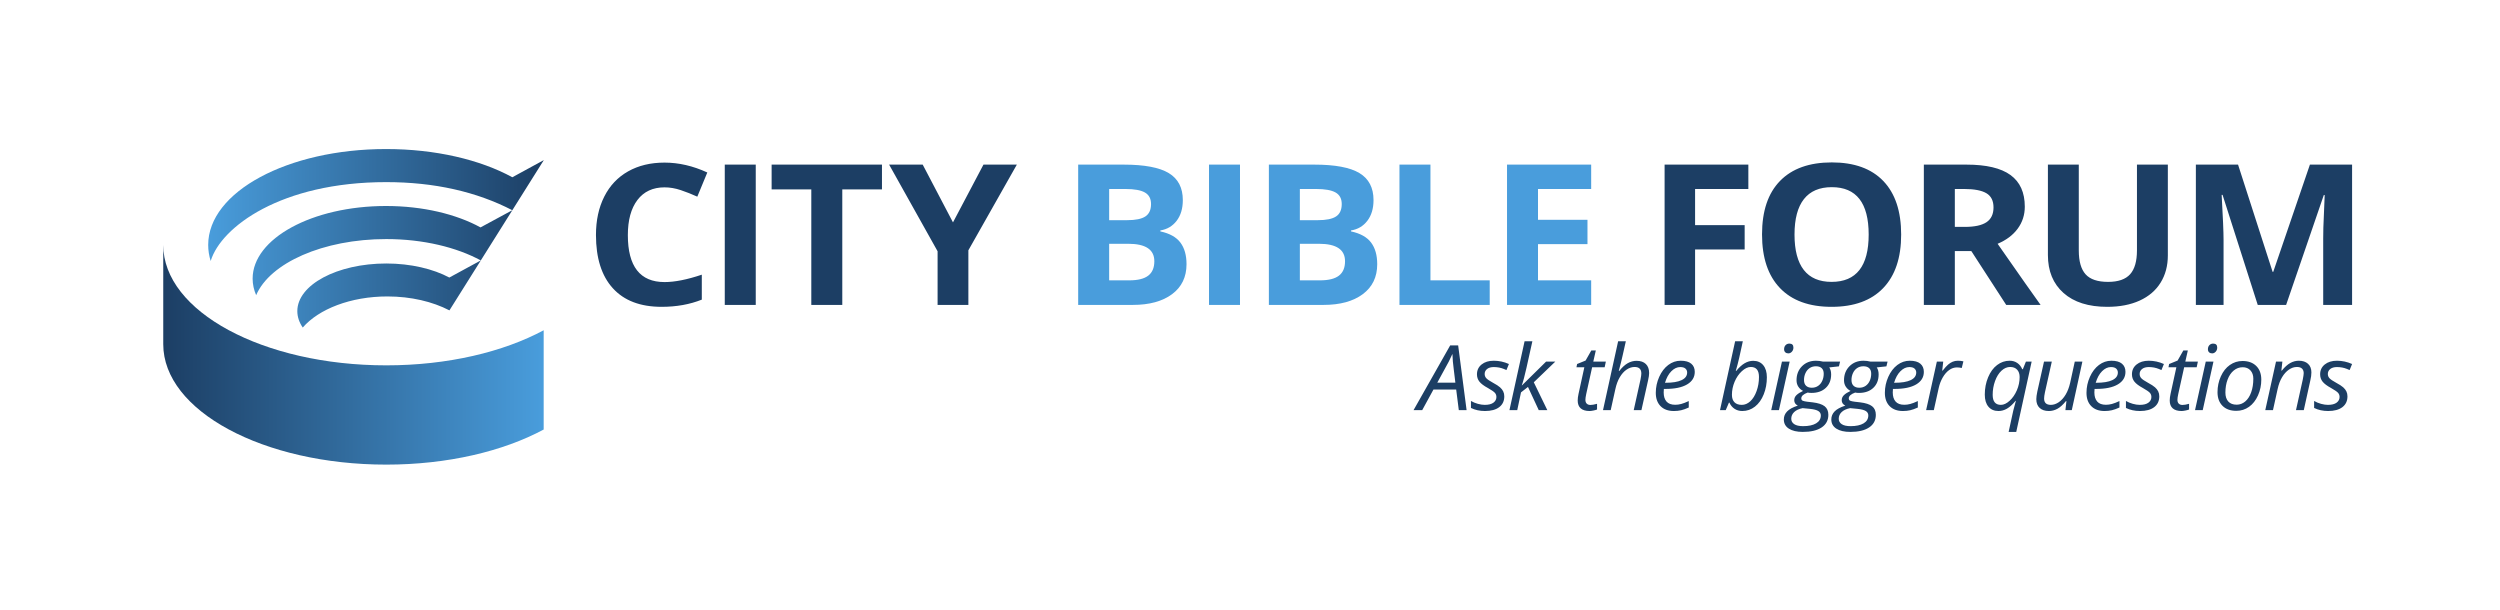
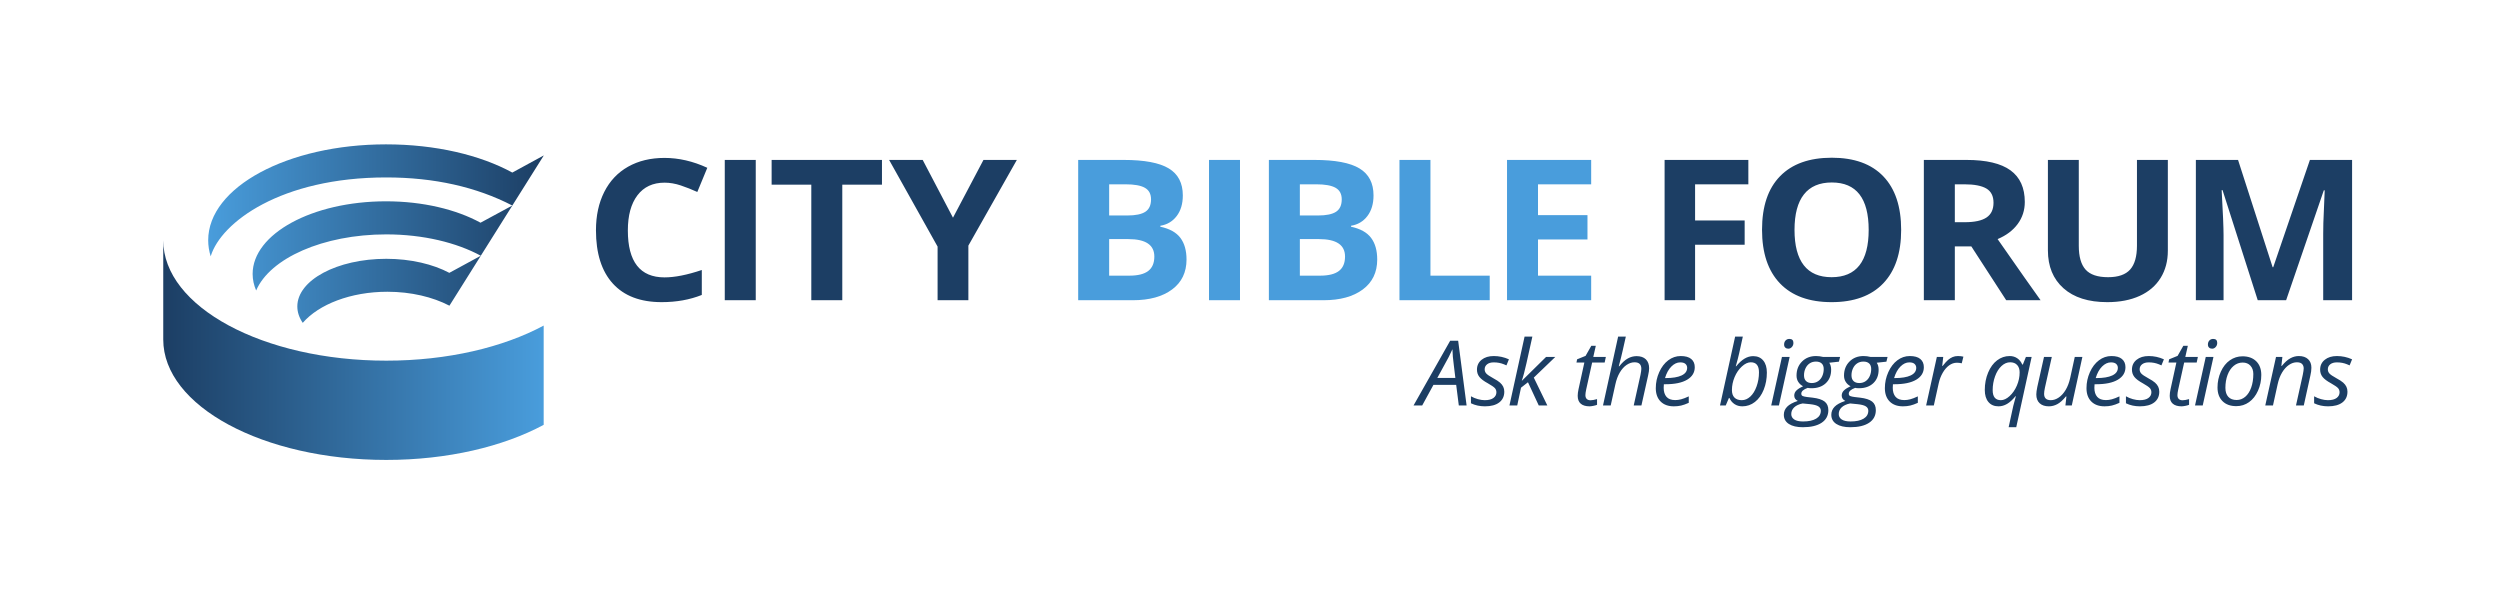
- <svg xmlns="http://www.w3.org/2000/svg" xmlns:xlink="http://www.w3.org/1999/xlink" id="svg2" version="1.1" width="1000" height="243.75" viewBox="0 0 1000 240" preserveAspectRatio="xMidYMid meet" xml:space="preserve">
+ <svg xmlns="http://www.w3.org/2000/svg" xmlns:xlink="http://www.w3.org/1999/xlink" id="svg2" version="1.1" viewBox="0 0 1000 240" preserveAspectRatio="xMidYMid meet" xml:space="preserve">
  <defs id="defs6">
    <linearGradient id="linearGradient3812">
      <stop style="stop-color:#499ddc;stop-opacity:1;" offset="0" id="stop3814" />
      <stop style="stop-color:#1c3e64;stop-opacity:1;" offset="1" id="stop3816" />
    </linearGradient>
    <linearGradient id="linearGradient3804">
      <stop style="stop-color:#1c3e64;stop-opacity:1;" offset="0" id="stop3806" />
      <stop style="stop-color:#499ddc;stop-opacity:1;" offset="1" id="stop3808" />
    </linearGradient>
    <clipPath clipPathUnits="userSpaceOnUse" id="clipPath18">
      <path d="M 1739.78,908.18 C 1610.7,838.789 1432.71,795.891 1236.16,795.891 c -394.203,0 -713.762,172.504 -713.762,385.309 l 0,-317.669 c 0,-212.801 319.559,-385.301 713.762,-385.301 196.55,0 374.54,42.899 503.62,112.29 l 0,317.66 z" id="path20" />
    </clipPath>
    <linearGradient x1="0" y1="0" x2="1" y2="0" gradientUnits="userSpaceOnUse" gradientTransform="matrix(121.738,0,0,-121.738,52.2399,47.823)" spreadMethod="pad" id="linearGradient22">
      <stop style="stop-opacity:1;stop-color:#1b3e6e" offset="0" id="stop24" />
      <stop style="stop-opacity:1;stop-color:#499ddc" offset="1" id="stop26" />
    </linearGradient>
    <clipPath clipPathUnits="userSpaceOnUse" id="clipPath34">
      <path d="m 1438.19,971.805 c -53.44,27.754 -122.66,44.585 -198.46,44.585 -117.63,0 -219.7,-40.367 -270.937,-99.538 -11.23,16.378 -17.367,34.07 -17.367,52.531 0,84.187 127.474,152.437 284.734,152.437 78.44,0 150.21,-17.46 201.69,-44.94 l 100.68,54.78 c -77.35,41.97 -184.41,68.3 -302.37,68.3 -202.74,0 -372.406,-76.67 -416.484,-179.56 -7.285,17.02 -11.258,34.73 -11.258,52.96 0,128.38 191.09,232.45 426.812,232.45 118.23,0 225.17,-26.2 302.44,-68.5 l 101.72,55.03 c -114.87,59.38 -249.92,89.87 -403.6,89.87 -336.985,0 -527.97,-143.85 -561.185,-251.19 -0.234,-0.75 -0.195,-0.57 -0.421,-1.34 -5.215,16.76 -7.973,33.96 -7.973,51.52 0,170 254.73,306.86 568.959,306.86 158.12,0 301.16,-33.95 404.27,-90.29 l 100.8,54.94 -302.05,-480.905 z" id="path36" />
    </clipPath>
    <linearGradient x1="0" y1="0" x2="1" y2="0" gradientUnits="userSpaceOnUse" gradientTransform="matrix(-106.732,0,0,106.732,174.109,121.925)" spreadMethod="pad" id="linearGradient38">
      <stop style="stop-opacity:1;stop-color:#1b3e6e" offset="0" id="stop40" />
      <stop style="stop-opacity:1;stop-color:#499ddc" offset="1" id="stop42" />
    </linearGradient>
    <linearGradient xlink:href="#linearGradient3804" id="linearGradient3810" x1="522.398" y1="829.715" x2="1739.78" y2="829.715" gradientUnits="userSpaceOnUse" />
    <linearGradient xlink:href="#linearGradient3812" id="linearGradient3818" x1="666.211" y1="1202.456" x2="1740.24" y2="1202.456" gradientUnits="userSpaceOnUse" />
  </defs>
  <g id="g10" transform="matrix(1.25,0,0,-1.25,0,243.75)">
    <g id="g14" transform="scale(0.1,0.1)" style="fill-opacity:1;fill:url(#linearGradient3810)">
      <g clip-path="url(#clipPath18)" id="g16" style="fill-opacity:1;fill:url(#linearGradient3810)">
        <path id="path28" style="fill:url(#linearGradient3810);fill-opacity:1;fill-rule:nonzero;stroke:none" d="M 1739.78,908.18 C 1610.7,838.789 1432.71,795.891 1236.16,795.891 c -394.203,0 -713.762,172.504 -713.762,385.309 l 0,-317.669 c 0,-212.801 319.559,-385.301 713.762,-385.301 196.55,0 374.54,42.899 503.62,112.29 l 0,317.66" />
      </g>
    </g>
    <g id="g30" transform="scale(0.1,0.1)" style="fill-opacity:1;fill:url(#linearGradient3818)">
      <g clip-path="url(#clipPath34)" id="g32" style="fill-opacity:1;fill:url(#linearGradient3818)">
        <path id="path44" style="fill:url(#linearGradient3818);fill-opacity:1;fill-rule:nonzero;stroke:none" d="m 1438.19,971.805 c -53.44,27.754 -122.66,44.585 -198.46,44.585 -117.63,0 -219.7,-40.367 -270.937,-99.538 -11.23,16.378 -17.367,34.07 -17.367,52.531 0,84.187 127.474,152.437 284.734,152.437 78.44,0 150.21,-17.46 201.69,-44.94 l 100.68,54.78 c -77.35,41.97 -184.41,68.3 -302.37,68.3 -202.74,0 -372.406,-76.67 -416.484,-179.56 -7.285,17.02 -11.258,34.73 -11.258,52.96 0,128.38 191.09,232.45 426.812,232.45 118.23,0 225.17,-26.2 302.44,-68.5 l 101.72,55.03 c -114.87,59.38 -249.92,89.87 -403.6,89.87 -336.985,0 -527.97,-143.85 -561.185,-251.19 -0.234,-0.75 -0.195,-0.57 -0.421,-1.34 -5.215,16.76 -7.973,33.96 -7.973,51.52 0,170 254.73,306.86 568.959,306.86 158.12,0 301.16,-33.95 404.27,-90.29 l 100.8,54.94 -302.05,-480.905" />
      </g>
    </g>
    <path id="path46" style="fill:#1c3e64;fill-opacity:1;fill-rule:nonzero;stroke:none" d="m 466.816,65.258 2.494,0 -2.699,20.709 -2.553,0 -11.722,-20.709 2.772,0 3.595,6.587 7.277,0 0.836,-6.587 z m -6.881,8.796 c 2.015,3.655 3.235,5.893 3.661,6.714 0.425,0.822 0.819,1.648 1.181,2.479 0.049,-1.615 0.191,-3.267 0.425,-4.958 l 0.514,-4.235 -5.781,0 z m 21.1,-2.811 c -0.225,0.467 -0.565,0.904 -1.02,1.31 -0.454,0.406 -1.205,0.892 -2.252,1.459 -1.085,0.595 -1.802,1.081 -2.149,1.459 -0.347,0.377 -0.521,0.831 -0.521,1.36 0,0.651 0.259,1.182 0.778,1.593 0.518,0.411 1.232,0.616 2.142,0.616 1.164,0 2.239,-0.203 3.227,-0.609 l 0.822,-0.354 0.792,1.941 c -1.555,0.698 -3.169,1.048 -4.841,1.048 -1.614,0 -2.915,-0.399 -3.903,-1.197 -0.988,-0.798 -1.482,-1.849 -1.482,-3.152 0,-0.906 0.265,-1.69 0.793,-2.351 0.528,-0.661 1.428,-1.336 2.699,-2.026 1.135,-0.642 1.873,-1.147 2.216,-1.515 0.342,-0.368 0.513,-0.822 0.513,-1.36 0,-0.737 -0.313,-1.341 -0.939,-1.813 -0.626,-0.472 -1.555,-0.708 -2.787,-0.708 -0.675,0 -1.409,0.108 -2.201,0.326 -0.792,0.217 -1.531,0.524 -2.215,0.92 l 0,-2.238 c 1.33,-0.651 2.821,-0.977 4.474,-0.977 1.966,0 3.489,0.413 4.57,1.239 1.081,0.826 1.621,1.976 1.621,3.449 0,0.586 -0.112,1.112 -0.337,1.58 z m 5.936,1.933 c 0.44,1.218 0.939,3.083 1.496,5.595 0.558,2.512 1.189,5.354 1.893,8.527 l -2.494,0 -4.842,-22.04 2.494,0 1.203,5.68 2.23,1.742 3.448,-7.422 2.744,0 -4.328,8.91 6.88,6.614 -2.949,0 -7.717,-7.606 -0.058,0 z m 20.783,-5.836 c -0.284,0.284 -0.425,0.69 -0.425,1.218 0,0.425 0.088,1.049 0.264,1.87 l 1.892,8.556 4.005,0 0.382,1.798 -4.02,0 0.807,3.57 -1.438,0 -1.834,-3.23 -2.714,-1.104 -0.205,-1.034 2.523,0 -1.863,-8.527 c -0.176,-0.794 -0.264,-1.502 -0.264,-2.125 0,-1.115 0.325,-1.953 0.975,-2.514 0.651,-0.562 1.587,-0.843 2.81,-0.843 0.293,0 0.684,0.047 1.174,0.142 0.489,0.094 0.899,0.207 1.232,0.339 l 0,1.828 c -0.871,-0.246 -1.575,-0.369 -2.113,-0.369 -0.508,0 -0.904,0.142 -1.188,0.425 z m 17.502,-2.082 c 1.036,4.523 1.746,7.696 2.127,9.519 0.225,0.982 0.338,1.765 0.338,2.351 0,1.246 -0.35,2.21 -1.049,2.89 -0.7,0.679 -1.69,1.019 -2.971,1.019 -0.979,0 -1.915,-0.25 -2.81,-0.75 -0.895,-0.501 -1.802,-1.332 -2.721,-2.493 l -0.162,0 c 0.264,0.963 0.496,1.855 0.697,2.677 0.2,0.821 0.386,1.607 0.558,2.358 0.171,0.751 0.337,1.49 0.498,2.217 0.162,0.727 0.33,1.478 0.507,2.252 l -2.465,0 -4.842,-22.04 2.465,0 1.482,6.7 c 0.323,1.501 0.799,2.783 1.43,3.846 0.631,1.062 1.36,1.872 2.186,2.429 0.827,0.557 1.675,0.836 2.546,0.836 1.438,0 2.156,-0.699 2.156,-2.097 0,-0.387 -0.088,-1.025 -0.264,-1.912 l -2.171,-9.802 2.465,0 z m 12.71,-0.035 c 0.705,0.165 1.516,0.455 2.436,0.871 l 0,2.068 c -0.968,-0.453 -1.778,-0.765 -2.428,-0.935 -0.651,-0.17 -1.284,-0.255 -1.9,-0.255 -1.262,0 -2.193,0.347 -2.795,1.041 -0.602,0.694 -0.902,1.66 -0.902,2.897 l 0.058,1.133 0.485,0 c 3.022,0 5.345,0.484 6.968,1.452 1.624,0.968 2.436,2.302 2.436,4.001 0,1.124 -0.377,2 -1.13,2.628 -0.753,0.628 -1.878,0.942 -3.374,0.942 -1.448,0 -2.773,-0.454 -3.976,-1.36 -1.203,-0.907 -2.169,-2.174 -2.898,-3.803 -0.728,-1.629 -1.093,-3.331 -1.093,-5.107 0,-1.822 0.514,-3.248 1.541,-4.277 1.027,-1.03 2.44,-1.544 4.24,-1.544 0.851,0 1.628,0.083 2.332,0.248 z m 1.387,13.321 c 0.357,-0.33 0.535,-0.746 0.535,-1.246 0,-1.067 -0.594,-1.882 -1.782,-2.443 -1.189,-0.562 -2.898,-0.843 -5.128,-0.843 l -0.176,0 c 0.47,1.577 1.147,2.809 2.032,3.697 0.885,0.887 1.832,1.331 2.839,1.331 0.763,0 1.323,-0.165 1.68,-0.496 z M 561.589,66.384 c 1.198,0.94 2.132,2.248 2.802,3.924 0.67,1.676 1.005,3.501 1.005,5.474 0,1.634 -0.387,2.918 -1.159,3.853 -0.773,0.935 -1.849,1.402 -3.228,1.402 -0.939,0 -1.851,-0.262 -2.736,-0.786 -0.885,-0.524 -1.783,-1.343 -2.692,-2.457 l -0.132,0 c 0.469,1.624 0.838,3.043 1.107,4.256 0.269,1.213 0.653,2.963 1.152,5.248 l -2.465,0 -4.841,-22.04 1.834,0 1.027,2.408 0.146,0 c 0.362,-0.831 0.903,-1.487 1.622,-1.969 0.719,-0.481 1.552,-0.722 2.501,-0.722 1.506,0 2.858,0.47 4.057,1.409 z m 1.283,9.469 c 0,-1.586 -0.254,-3.085 -0.763,-4.497 -0.508,-1.412 -1.181,-2.5 -2.017,-3.265 -0.836,-0.765 -1.738,-1.147 -2.707,-1.147 -1.027,0 -1.812,0.276 -2.354,0.828 -0.543,0.553 -0.815,1.348 -0.815,2.387 0,1.426 0.286,2.819 0.859,4.179 0.572,1.359 1.344,2.488 2.318,3.385 0.973,0.897 1.929,1.346 2.868,1.346 1.741,0 2.611,-1.072 2.611,-3.216 l 0,0 z m 9.817,4.929 -2.465,0 -3.433,-15.524 2.465,0 3.433,15.524 z m -1.394,2.982 c 0.254,-0.231 0.577,-0.347 0.968,-0.347 0.43,0 0.809,0.179 1.137,0.538 0.328,0.359 0.492,0.798 0.492,1.318 0,0.849 -0.431,1.274 -1.291,1.274 -0.499,0 -0.905,-0.167 -1.218,-0.502 -0.313,-0.336 -0.47,-0.768 -0.47,-1.297 0,-0.424 0.127,-0.753 0.382,-0.984 z m 12.089,-2.982 c -0.743,0.189 -1.496,0.284 -2.259,0.284 -1.819,0 -3.314,-0.586 -4.482,-1.757 -1.169,-1.171 -1.753,-2.672 -1.753,-4.504 0,-0.784 0.195,-1.471 0.586,-2.061 0.391,-0.59 0.895,-1.036 1.512,-1.338 -0.891,-0.407 -1.585,-0.843 -2.084,-1.311 -0.499,-0.467 -0.748,-1.027 -0.748,-1.678 0,-0.756 0.381,-1.327 1.144,-1.714 -1.575,-0.51 -2.714,-1.129 -3.418,-1.856 -0.704,-0.727 -1.056,-1.586 -1.056,-2.578 0,-1.265 0.538,-2.245 1.613,-2.939 1.076,-0.694 2.563,-1.041 4.461,-1.041 2.591,0 4.601,0.477 6.029,1.431 1.428,0.954 2.142,2.299 2.142,4.037 0,1.209 -0.398,2.124 -1.195,2.748 -0.798,0.623 -2.081,1.038 -3.852,1.246 l -1.716,0.198 c -0.616,0.076 -1.086,0.177 -1.408,0.305 -0.323,0.127 -0.485,0.385 -0.485,0.772 0,0.736 0.68,1.355 2.04,1.855 0.283,-0.075 0.694,-0.113 1.232,-0.113 1.907,0 3.431,0.536 4.57,1.608 1.139,1.071 1.709,2.509 1.709,4.313 0,0.906 -0.2,1.652 -0.601,2.238 l 3.095,0.34 0.367,1.515 -5.443,0 z m -9.243,-16.133 c 0.626,0.595 1.526,1.01 2.7,1.247 l 2.333,-0.227 c 1.271,-0.132 2.171,-0.368 2.699,-0.708 0.528,-0.34 0.792,-0.803 0.792,-1.388 0,-1.096 -0.501,-1.943 -1.504,-2.543 -1.002,-0.6 -2.393,-0.899 -4.173,-0.899 -1.253,0 -2.196,0.212 -2.832,0.637 -0.636,0.425 -0.954,1.001 -0.954,1.728 0,0.841 0.313,1.558 0.939,2.153 z m 3.617,12.472 c 0.318,0.684 0.763,1.218 1.335,1.6 0.572,0.383 1.24,0.574 2.003,0.574 0.801,0 1.418,-0.203 1.848,-0.609 0.43,-0.406 0.646,-0.996 0.646,-1.77 0,-0.813 -0.154,-1.566 -0.463,-2.26 -0.308,-0.694 -0.75,-1.239 -1.327,-1.636 -0.578,-0.396 -1.252,-0.595 -2.025,-0.595 -0.783,0 -1.394,0.21 -1.834,0.631 -0.44,0.42 -0.66,1.031 -0.66,1.834 0,0.802 0.159,1.546 0.477,2.231 z m 20.82,3.661 c -0.743,0.189 -1.496,0.284 -2.259,0.284 -1.819,0 -3.314,-0.586 -4.482,-1.757 -1.169,-1.171 -1.754,-2.672 -1.754,-4.504 0,-0.784 0.196,-1.471 0.587,-2.061 0.391,-0.59 0.895,-1.036 1.511,-1.338 -0.89,-0.407 -1.584,-0.843 -2.083,-1.311 -0.499,-0.467 -0.748,-1.027 -0.748,-1.678 0,-0.756 0.381,-1.327 1.144,-1.714 -1.575,-0.51 -2.714,-1.129 -3.418,-1.856 -0.704,-0.727 -1.056,-1.586 -1.056,-2.578 0,-1.265 0.538,-2.245 1.613,-2.939 1.076,-0.694 2.563,-1.041 4.46,-1.041 2.592,0 4.602,0.477 6.03,1.431 1.428,0.954 2.142,2.299 2.142,4.037 0,1.209 -0.398,2.124 -1.195,2.748 -0.798,0.623 -2.081,1.038 -3.852,1.246 l -1.716,0.198 c -0.616,0.076 -1.086,0.177 -1.409,0.305 -0.322,0.127 -0.484,0.385 -0.484,0.772 0,0.736 0.68,1.355 2.04,1.855 0.283,-0.075 0.694,-0.113 1.232,-0.113 1.907,0 3.431,0.536 4.57,1.608 1.139,1.071 1.709,2.509 1.709,4.313 0,0.906 -0.2,1.652 -0.601,2.238 l 3.095,0.34 0.367,1.515 -5.443,0 z m -9.243,-16.133 c 0.626,0.595 1.526,1.01 2.7,1.247 l 2.332,-0.227 c 1.272,-0.132 2.172,-0.368 2.7,-0.708 0.528,-0.34 0.792,-0.803 0.792,-1.388 0,-1.096 -0.501,-1.943 -1.504,-2.543 -1.002,-0.6 -2.394,-0.899 -4.174,-0.899 -1.252,0 -2.195,0.212 -2.831,0.637 -0.636,0.425 -0.954,1.001 -0.954,1.728 0,0.841 0.313,1.558 0.939,2.153 z m 3.617,12.472 c 0.317,0.684 0.763,1.218 1.335,1.6 0.572,0.383 1.239,0.574 2.002,0.574 0.802,0 1.419,-0.203 1.849,-0.609 0.43,-0.406 0.646,-0.996 0.646,-1.77 0,-0.813 -0.154,-1.566 -0.463,-2.26 -0.308,-0.694 -0.75,-1.239 -1.327,-1.636 -0.578,-0.396 -1.252,-0.595 -2.025,-0.595 -0.783,0 -1.394,0.21 -1.834,0.631 -0.44,0.42 -0.66,1.031 -0.66,1.834 0,0.802 0.159,1.546 0.477,2.231 z M 611.273,65.223 c 0.704,0.165 1.516,0.455 2.435,0.871 l 0,2.068 c -0.968,-0.453 -1.778,-0.765 -2.428,-0.935 -0.651,-0.17 -1.284,-0.255 -1.9,-0.255 -1.262,0 -2.193,0.347 -2.795,1.041 -0.601,0.694 -0.902,1.66 -0.902,2.897 l 0.059,1.133 0.484,0 c 3.022,0 5.345,0.484 6.969,1.452 1.623,0.968 2.435,2.302 2.435,4.001 0,1.124 -0.377,2 -1.13,2.628 -0.753,0.628 -1.878,0.942 -3.374,0.942 -1.448,0 -2.773,-0.454 -3.976,-1.36 -1.203,-0.907 -2.169,-2.174 -2.898,-3.803 -0.728,-1.629 -1.093,-3.331 -1.093,-5.107 0,-1.822 0.514,-3.248 1.541,-4.277 1.027,-1.03 2.44,-1.544 4.24,-1.544 0.851,0 1.628,0.083 2.333,0.248 z m 1.386,13.321 c 0.357,-0.33 0.536,-0.746 0.536,-1.246 0,-1.067 -0.595,-1.882 -1.783,-2.443 -1.188,-0.562 -2.898,-0.843 -5.128,-0.843 l -0.176,0 c 0.47,1.577 1.147,2.809 2.032,3.697 0.885,0.887 1.832,1.331 2.839,1.331 0.763,0 1.323,-0.165 1.68,-0.496 z m 12.188,2.203 c -0.504,-0.212 -0.986,-0.515 -1.445,-0.907 -0.46,-0.391 -1.042,-1.036 -1.746,-1.933 l -0.147,0 0.323,2.875 -2.039,0 -3.433,-15.524 2.464,0 1.57,7.111 c 0.274,1.227 0.702,2.344 1.284,3.35 0.582,1.005 1.262,1.791 2.039,2.358 0.778,0.567 1.611,0.85 2.502,0.85 0.508,0 1.022,-0.062 1.54,-0.184 l 0.528,2.124 c -0.499,0.133 -1.085,0.199 -1.76,0.199 -0.616,0 -1.176,-0.107 -1.68,-0.319 z m 14.225,-1.055 c -1.208,-0.916 -2.166,-2.224 -2.875,-3.924 -0.71,-1.7 -1.064,-3.55 -1.064,-5.552 0,-1.653 0.389,-2.939 1.166,-3.86 0.778,-0.921 1.851,-1.381 3.221,-1.381 0.939,0 1.848,0.255 2.728,0.765 0.881,0.51 1.785,1.336 2.715,2.479 l 0.117,0 c -0.469,-1.663 -0.748,-2.706 -0.836,-3.131 l -1.482,-6.799 2.435,0 4.93,22.493 -1.834,0 -0.983,-2.436 -0.191,0 c -0.362,0.859 -0.892,1.527 -1.592,2.004 -0.699,0.477 -1.508,0.716 -2.428,0.716 -1.477,0 -2.819,-0.458 -4.027,-1.374 z m -1.416,-9.533 c 0,1.539 0.255,3.01 0.763,4.412 0.509,1.403 1.193,2.503 2.054,3.301 0.861,0.797 1.785,1.197 2.773,1.197 0.959,0 1.704,-0.289 2.237,-0.865 0.533,-0.576 0.8,-1.359 0.8,-2.351 0,-1.464 -0.296,-2.88 -0.888,-4.249 -0.591,-1.369 -1.366,-2.488 -2.325,-3.357 -0.959,-0.869 -1.888,-1.303 -2.788,-1.303 -1.75,0 -2.626,1.071 -2.626,3.215 l 0,0 z m 16.427,10.623 -2.142,-9.575 c -0.215,-1.039 -0.322,-1.851 -0.322,-2.436 0,-1.218 0.357,-2.155 1.071,-2.812 0.714,-0.656 1.697,-0.984 2.949,-0.984 0.929,0 1.828,0.231 2.699,0.694 0.871,0.462 1.785,1.284 2.744,2.465 l 0.176,0 -0.323,-2.876 2.039,0 3.389,15.524 -2.435,0 -1.467,-6.728 c -0.333,-1.492 -0.817,-2.767 -1.453,-3.824 -0.636,-1.058 -1.369,-1.87 -2.2,-2.436 -0.832,-0.567 -1.678,-0.85 -2.539,-0.85 -1.437,0 -2.156,0.675 -2.156,2.025 0,0.472 0.088,1.129 0.264,1.969 l 2.201,9.844 -2.495,0 z M 675.79,65.223 c 0.704,0.165 1.516,0.455 2.435,0.871 l 0,2.068 c -0.968,-0.453 -1.778,-0.765 -2.428,-0.935 -0.651,-0.17 -1.284,-0.255 -1.9,-0.255 -1.262,0 -2.193,0.347 -2.795,1.041 -0.601,0.694 -0.902,1.66 -0.902,2.897 l 0.059,1.133 0.484,0 c 3.022,0 5.345,0.484 6.969,1.452 1.623,0.968 2.435,2.302 2.435,4.001 0,1.124 -0.377,2 -1.13,2.628 -0.753,0.628 -1.878,0.942 -3.374,0.942 -1.448,0 -2.773,-0.454 -3.976,-1.36 -1.203,-0.907 -2.169,-2.174 -2.898,-3.803 -0.728,-1.629 -1.093,-3.331 -1.093,-5.107 0,-1.822 0.514,-3.248 1.541,-4.277 1.027,-1.03 2.44,-1.544 4.24,-1.544 0.851,0 1.628,0.083 2.333,0.248 z m 1.386,13.321 c 0.357,-0.33 0.536,-0.746 0.536,-1.246 0,-1.067 -0.595,-1.882 -1.783,-2.443 -1.188,-0.562 -2.898,-0.843 -5.128,-0.843 l -0.176,0 c 0.47,1.577 1.147,2.809 2.032,3.697 0.885,0.887 1.832,1.331 2.839,1.331 0.763,0 1.323,-0.165 1.68,-0.496 z m 13.455,-7.301 c -0.225,0.467 -0.565,0.904 -1.019,1.31 -0.455,0.406 -1.206,0.892 -2.253,1.459 -1.085,0.595 -1.802,1.081 -2.149,1.459 -0.347,0.377 -0.521,0.831 -0.521,1.36 0,0.651 0.259,1.182 0.778,1.593 0.518,0.411 1.232,0.616 2.142,0.616 1.164,0 2.24,-0.203 3.228,-0.609 l 0.821,-0.354 0.792,1.941 c -1.555,0.698 -3.169,1.048 -4.841,1.048 -1.614,0 -2.915,-0.399 -3.903,-1.197 -0.988,-0.798 -1.482,-1.849 -1.482,-3.152 0,-0.906 0.265,-1.69 0.793,-2.351 0.528,-0.661 1.428,-1.336 2.699,-2.026 1.135,-0.642 1.873,-1.147 2.216,-1.515 0.342,-0.368 0.513,-0.822 0.513,-1.36 0,-0.737 -0.313,-1.341 -0.939,-1.813 -0.626,-0.472 -1.555,-0.708 -2.787,-0.708 -0.675,0 -1.409,0.108 -2.201,0.326 -0.792,0.217 -1.531,0.524 -2.215,0.92 l 0,-2.238 c 1.33,-0.651 2.821,-0.977 4.474,-0.977 1.966,0 3.49,0.413 4.57,1.239 1.081,0.826 1.622,1.976 1.622,3.449 0,0.586 -0.113,1.112 -0.338,1.58 z m 6.571,-3.903 c -0.284,0.284 -0.426,0.69 -0.426,1.218 0,0.425 0.089,1.049 0.265,1.87 l 1.892,8.556 4.005,0 0.382,1.798 -4.02,0 0.807,3.57 -1.438,0 -1.834,-3.23 -2.714,-1.104 -0.205,-1.034 2.523,0 -1.863,-8.527 c -0.176,-0.794 -0.264,-1.502 -0.264,-2.125 0,-1.115 0.325,-1.953 0.975,-2.514 0.651,-0.562 1.587,-0.843 2.81,-0.843 0.293,0 0.684,0.047 1.174,0.142 0.489,0.094 0.899,0.207 1.232,0.339 l 0,1.828 c -0.871,-0.246 -1.575,-0.369 -2.113,-0.369 -0.508,0 -0.904,0.142 -1.188,0.425 z m 11.105,13.442 -2.465,0 -3.433,-15.524 2.465,0 3.433,15.524 z m -1.394,2.982 c 0.255,-0.231 0.577,-0.347 0.969,-0.347 0.43,0 0.809,0.179 1.137,0.538 0.327,0.359 0.491,0.798 0.491,1.318 0,0.849 -0.43,1.274 -1.291,1.274 -0.499,0 -0.905,-0.167 -1.218,-0.502 -0.313,-0.336 -0.469,-0.768 -0.469,-1.297 0,-0.424 0.127,-0.753 0.381,-0.984 z m 6.652,-4.051 c -1.213,-0.845 -2.176,-2.059 -2.89,-3.64 -0.714,-1.582 -1.071,-3.27 -1.071,-5.064 0,-1.851 0.533,-3.31 1.599,-4.377 1.066,-1.067 2.538,-1.6 4.416,-1.6 1.516,0 2.876,0.429 4.079,1.288 1.203,0.86 2.156,2.078 2.861,3.655 0.704,1.577 1.056,3.253 1.056,5.028 0,1.86 -0.538,3.322 -1.614,4.384 -1.076,1.063 -2.543,1.594 -4.401,1.594 -1.477,0 -2.822,-0.423 -4.035,-1.268 z m 6.815,-8.739 c -0.455,-1.271 -1.088,-2.25 -1.9,-2.94 C 717.668,67.345 716.754,67 715.737,67 c -1.165,0 -2.057,0.338 -2.678,1.013 -0.621,0.675 -0.932,1.631 -0.932,2.868 0,1.521 0.233,2.902 0.697,4.144 0.465,1.241 1.12,2.211 1.966,2.91 0.846,0.699 1.802,1.049 2.868,1.049 1.047,0 1.876,-0.338 2.487,-1.013 0.611,-0.675 0.917,-1.556 0.917,-2.642 0,-1.634 -0.227,-3.086 -0.682,-4.355 z m 16.832,-5.716 2.098,9.519 c 0.225,0.953 0.338,1.803 0.338,2.549 0,1.181 -0.36,2.099 -1.079,2.755 -0.718,0.656 -1.699,0.985 -2.941,0.985 -0.939,0 -1.846,-0.239 -2.722,-0.716 -0.875,-0.477 -1.782,-1.291 -2.721,-2.443 l -0.147,0 0.323,2.875 -2.039,0 -3.434,-15.524 2.465,0 1.482,6.728 c 0.323,1.492 0.8,2.762 1.431,3.811 0.63,1.048 1.359,1.855 2.186,2.422 0.826,0.566 1.674,0.85 2.545,0.85 0.763,0 1.318,-0.18 1.665,-0.539 0.347,-0.359 0.521,-0.835 0.521,-1.43 0,-0.378 -0.098,-1.058 -0.293,-2.04 l -2.172,-9.802 2.494,0 z m 13.637,5.985 c -0.225,0.467 -0.565,0.904 -1.02,1.31 -0.455,0.406 -1.206,0.892 -2.252,1.459 -1.086,0.595 -1.802,1.081 -2.149,1.459 -0.348,0.377 -0.521,0.831 -0.521,1.36 0,0.651 0.259,1.182 0.777,1.593 0.519,0.411 1.233,0.616 2.142,0.616 1.164,0 2.24,-0.203 3.228,-0.609 l 0.822,-0.354 0.792,1.941 c -1.555,0.698 -3.169,1.048 -4.842,1.048 -1.613,0 -2.914,-0.399 -3.902,-1.197 -0.988,-0.798 -1.482,-1.849 -1.482,-3.152 0,-0.906 0.264,-1.69 0.792,-2.351 0.529,-0.661 1.428,-1.336 2.7,-2.026 1.134,-0.642 1.873,-1.147 2.215,-1.515 0.342,-0.368 0.514,-0.822 0.514,-1.36 0,-0.737 -0.313,-1.341 -0.939,-1.813 -0.626,-0.472 -1.555,-0.708 -2.788,-0.708 -0.675,0 -1.408,0.108 -2.201,0.326 -0.792,0.217 -1.53,0.524 -2.215,0.92 l 0,-2.238 c 1.33,-0.651 2.822,-0.977 4.475,-0.977 1.966,0 3.489,0.413 4.57,1.239 1.081,0.826 1.621,1.976 1.621,3.449 0,0.586 -0.112,1.112 -0.337,1.58" />
    <path id="path48" style="fill:#1c3e64;fill-opacity:1;fill-rule:nonzero;stroke:none" d="m 217.862,135.655 c 1.769,-0.594 3.529,-1.29 5.277,-2.088 l 3.198,7.738 c -4.584,2.109 -9.147,3.163 -13.688,3.163 -4.457,0 -8.343,-0.936 -11.658,-2.809 -3.316,-1.874 -5.859,-4.566 -7.628,-8.077 -1.77,-3.511 -2.655,-7.6 -2.655,-12.268 0,-7.41 1.802,-13.096 5.405,-17.057 3.603,-3.962 8.806,-5.942 15.608,-5.942 4.734,0 9.019,0.768 12.857,2.304 l 0,7.984 c -4.669,-1.577 -8.646,-2.365 -11.929,-2.365 -7.826,0 -11.738,5.006 -11.738,15.016 0,4.811 1.023,8.562 3.07,11.254 2.047,2.692 4.936,4.039 8.668,4.039 1.705,0 3.443,-0.298 5.213,-0.891 z m 23.978,-36.726 0,44.894 -9.915,0 0,-44.894 9.915,0 z m 27.692,36.972 12.698,0 0,7.922 -35.31,0 0,-7.922 12.698,0 0,-36.972 9.914,0 0,36.972 z m 25.732,7.922 -10.747,0 15.512,-27.729 0,-17.165 9.851,0 0,17.473 15.512,27.421 -10.683,0 -9.755,-18.485 -9.69,18.485 z m 247.162,-27.145 15.864,0 0,7.769 -15.864,0 0,11.576 17.047,0 0,7.8 -26.802,0 0,-44.894 9.755,0 0,17.749 z m 60.235,21.894 c -3.806,3.972 -9.302,5.958 -16.487,5.958 -7.186,0 -12.703,-1.971 -16.551,-5.912 -3.849,-3.941 -5.773,-9.647 -5.773,-17.119 0,-7.472 1.919,-13.204 5.757,-17.196 3.838,-3.992 9.339,-5.989 16.503,-5.989 7.164,0 12.666,1.996 16.504,5.989 3.838,3.992 5.756,9.703 5.756,17.135 0,7.451 -1.902,13.162 -5.709,17.134 z m -25.41,-5.788 c 2.004,2.548 4.978,3.823 8.923,3.823 7.868,0 11.802,-5.057 11.802,-15.169 0,-10.093 -3.956,-15.14 -11.866,-15.14 -3.945,0 -6.908,1.27 -8.891,3.808 -1.983,2.539 -2.975,6.315 -2.975,11.332 0,5.015 1.002,8.797 3.007,11.346 z m 48.295,3.239 3.007,0 c 3.198,0 5.559,-0.45 7.084,-1.351 1.524,-0.901 2.287,-2.415 2.287,-4.544 0,-2.15 -0.747,-3.726 -2.239,-4.729 -1.493,-1.004 -3.806,-1.505 -6.94,-1.505 l -3.199,0 0,12.129 z m 5.277,-19.867 11.163,-17.227 11.002,0 c -2.133,2.948 -6.717,9.468 -13.753,19.56 2.772,1.167 4.914,2.779 6.429,4.837 1.513,2.058 2.271,4.406 2.271,7.047 0,4.524 -1.525,7.897 -4.574,10.118 -3.05,2.222 -7.751,3.332 -14.105,3.332 l -13.625,0 0,-44.894 9.915,0 0,17.227 5.277,0 z m 53.005,27.667 0,-27.421 c 0,-3.481 -0.731,-6.034 -2.191,-7.662 -1.461,-1.627 -3.812,-2.442 -7.053,-2.442 -3.347,0 -5.746,0.809 -7.196,2.427 -1.45,1.616 -2.175,4.155 -2.175,7.615 l 0,27.483 -9.883,0 0,-28.926 c 0,-5.139 1.663,-9.187 4.99,-12.145 3.326,-2.959 7.996,-4.438 14.008,-4.438 3.987,0 7.442,0.665 10.363,1.996 2.921,1.33 5.154,3.244 6.701,5.742 1.545,2.497 2.318,5.404 2.318,8.721 l 0,29.049 -9.882,0 z m 47.731,-44.894 12.058,35.16 0.287,0 c -0.255,-5.65 -0.399,-9.131 -0.431,-10.441 -0.032,-1.31 -0.048,-2.467 -0.048,-3.469 l 0,-21.25 9.243,0 0,44.894 -13.497,0 -11.738,-34.331 -0.192,0 -11.066,34.331 -13.497,0 0,-44.894 8.859,0 0,20.881 c 0,2.395 -0.203,7.175 -0.607,14.34 l 0.287,0 11.259,-35.221 9.083,0" />
    <path id="path50" style="fill:#499ddc;fill-opacity:1;fill-rule:nonzero;stroke:none" d="m 345.017,98.929 17.495,0 c 5.287,0 9.472,1.146 12.553,3.439 3.081,2.293 4.622,5.486 4.622,9.581 0,2.886 -0.656,5.199 -1.967,6.94 -1.311,1.74 -3.449,2.927 -6.413,3.562 l 0,0.307 c 2.175,0.348 3.918,1.382 5.229,3.101 1.312,1.72 1.967,3.92 1.967,6.602 0,3.951 -1.498,6.833 -4.493,8.644 -2.996,1.813 -7.81,2.718 -14.441,2.718 l -14.552,0 0,-44.894 z m 9.915,37.094 5.213,0 c 2.835,0 4.909,-0.373 6.221,-1.12 1.311,-0.748 1.967,-1.981 1.967,-3.701 0,-1.842 -0.603,-3.163 -1.807,-3.961 -1.205,-0.798 -3.151,-1.197 -5.837,-1.197 l -5.757,0 0,9.979 z m 6.14,-17.534 c 5.544,0 8.316,-1.862 8.316,-5.588 0,-2.068 -0.65,-3.604 -1.951,-4.606 -1.301,-1.004 -3.316,-1.505 -6.045,-1.505 l -6.46,0 0,11.699 6.14,0 z m 35.727,-19.56 0,44.894 -9.915,0 0,-44.894 9.915,0 z m 9.241,0 17.495,0 c 5.288,0 9.472,1.146 12.554,3.439 3.081,2.293 4.621,5.486 4.621,9.581 0,2.886 -0.655,5.199 -1.967,6.94 -1.311,1.74 -3.449,2.927 -6.412,3.562 l 0,0.307 c 2.175,0.348 3.918,1.382 5.229,3.101 1.311,1.72 1.967,3.92 1.967,6.602 0,3.951 -1.498,6.833 -4.494,8.644 -2.996,1.813 -7.809,2.718 -14.44,2.718 l -14.553,0 0,-44.894 z m 9.915,37.094 5.214,0 c 2.835,0 4.909,-0.373 6.22,-1.12 1.312,-0.748 1.967,-1.981 1.967,-3.701 0,-1.842 -0.602,-3.163 -1.807,-3.961 -1.205,-0.798 -3.15,-1.197 -5.837,-1.197 l -5.757,0 0,9.979 z m 6.141,-17.534 c 5.544,0 8.316,-1.862 8.316,-5.588 0,-2.068 -0.651,-3.604 -1.951,-4.606 -1.301,-1.004 -3.316,-1.505 -6.045,-1.505 l -6.461,0 0,11.699 6.141,0 z m 54.614,-19.56 0,7.861 -18.966,0 0,37.033 -9.915,0 0,-44.894 28.881,0 z m 32.466,7.861 -17.015,0 0,11.577 15.832,0 0,7.799 -15.832,0 0,9.857 17.015,0 0,7.8 -26.93,0 0,-44.894 26.93,0 0,7.861" />
  </g>
</svg>
